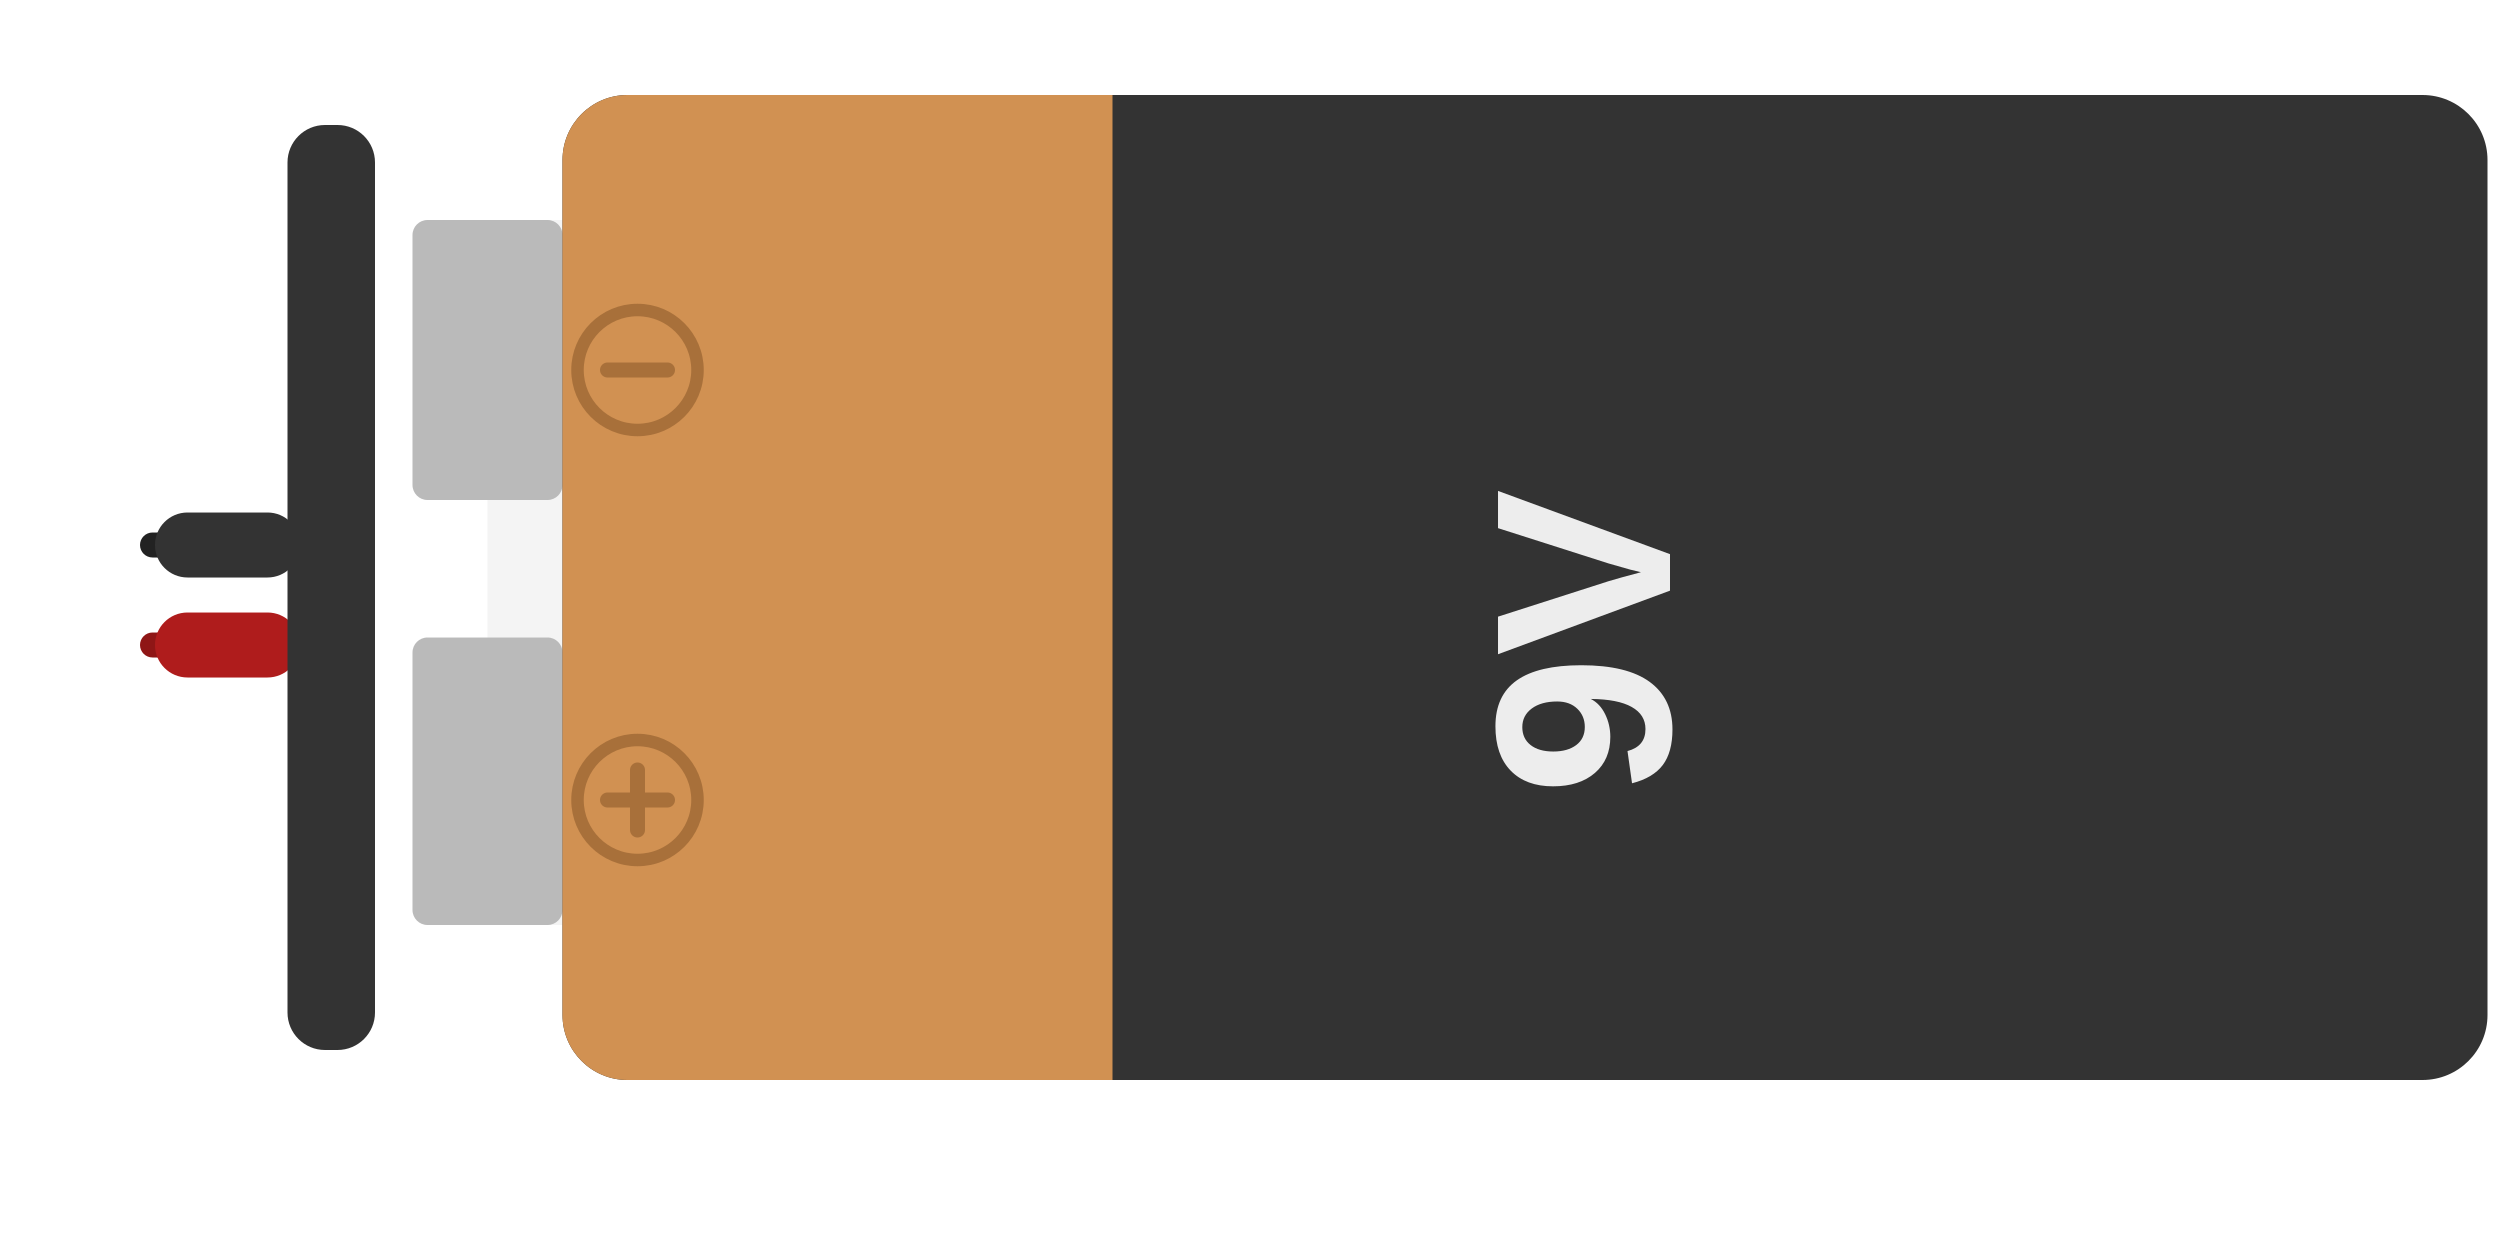
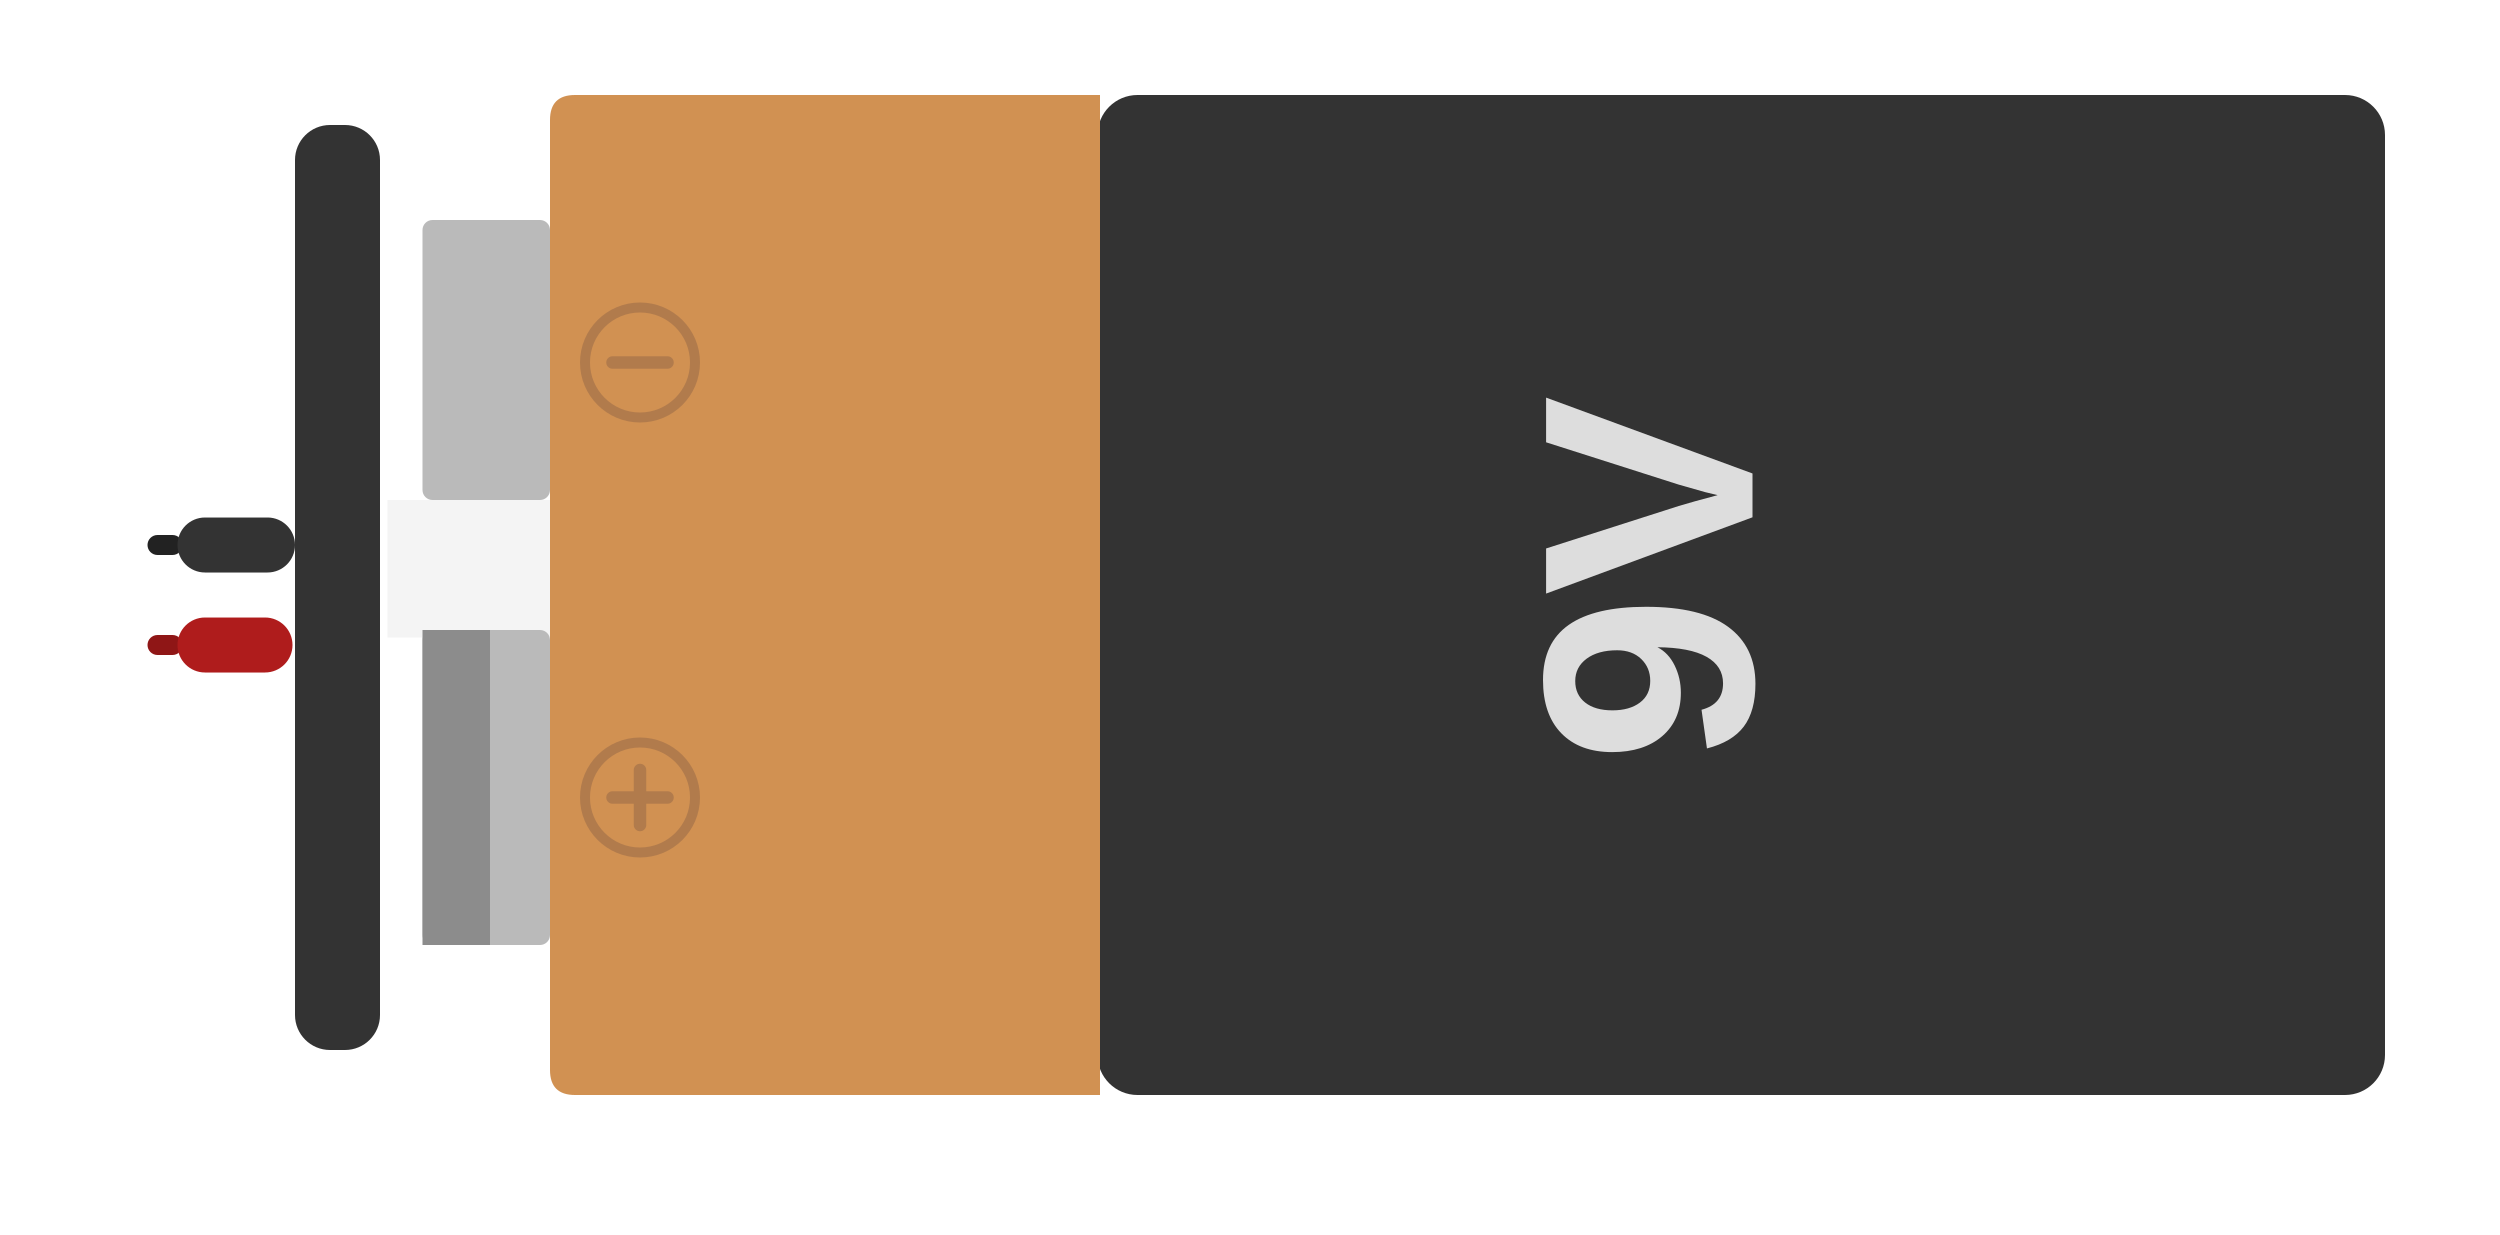
<svg xmlns="http://www.w3.org/2000/svg" viewBox="0 0 1000 494" width="1000" height="494">
-   <defs>
-     <clipPath id="body-clip">
-       <rect x="225" y="38" width="770" height="394" rx="26" />
-     </clipPath>
-   </defs>
-   <rect x="56" y="213" width="14" height="10" rx="5" fill="#222222" />
-   <rect x="62" y="205" width="58" height="26" rx="13" fill="#333333" />
-   <rect x="56" y="253" width="14" height="10" rx="5" fill="#8f1616" />
-   <rect x="62" y="245" width="58" height="26" rx="13" fill="#af1c1c" />
-   <rect x="115" y="50" width="35" height="370" rx="15" fill="#333333" />
-   <rect x="195" y="88" width="30" height="282" fill="#f4f4f4" />
-   <rect x="165" y="88" width="60" height="112" rx="6" fill="#bababa" />
-   <rect x="165" y="255" width="60" height="115" rx="6" fill="#bababa" />
-   <rect x="225" y="38" width="770" height="394" rx="26" fill="#333333" />
-   <g clip-path="url(#body-clip)">
-     <rect x="225" y="38" width="220" height="394" fill="#d19152" />
+   <rect x="59" y="214" width="14" height="8" rx="4" fill="#222222" />
+   <rect x="71" y="207" width="47" height="22" rx="11" fill="#333333" />
+   <rect x="59" y="254" width="14" height="8" rx="4" fill="#8f1616" />
+   <rect x="71" y="247" width="46" height="22" rx="11" fill="#af1c1c" />
+   <rect x="118" y="50" width="34" height="370" rx="14" fill="#333333" />
+   <rect x="155" y="200" width="65" height="55" fill="#f4f4f4" />
+   <rect x="169" y="88" width="51" height="112" rx="4" fill="#bababa" />
+   <rect x="169" y="252" width="51" height="126" rx="4" fill="#bababa" />
+   <rect x="169" y="252" width="27" height="126" fill="#8c8c8c" />
+   <rect x="439" y="38" width="515" height="400" rx="16" fill="#333333" />
+   <path d="M230 38 h210 v400 h-210 q-10 0 -10 -10 v-380 q0 -10 10 -10 z" fill="#d19152" />
+   <g fill="none" stroke="#b17b4c" stroke-width="4">
+     <circle cx="256" cy="145" r="22" />
+     <circle cx="256" cy="319" r="22" />
  </g>
-   <g fill="none" stroke="#a8703a" stroke-width="5">
-     <circle cx="255" cy="148" r="24" />
-     <circle cx="255" cy="320" r="24" />
+   <g stroke="#b17b4c" stroke-width="5" stroke-linecap="round">
+     <line x1="245" y1="145" x2="267" y2="145" />
+     <line x1="245" y1="319" x2="267" y2="319" />
+     <line x1="256" y1="308" x2="256" y2="330" />
  </g>
-   <g stroke="#a8703a" stroke-width="6" stroke-linecap="round">
-     <line x1="243" y1="148" x2="267" y2="148" />
-     <line x1="243" y1="320" x2="267" y2="320" />
-     <line x1="255" y1="308" x2="255" y2="332" />
-   </g>
-   <text transform="translate(668 318) rotate(-90)" font-family="Arial, Helvetica, sans-serif" font-size="100" font-weight="700" fill="#ededed">9V</text>
+   <text transform="translate(701 305) rotate(-90)" font-family="Arial, Helvetica, sans-serif" font-size="120" font-weight="700" fill="#dddddd">9V</text>
</svg>
